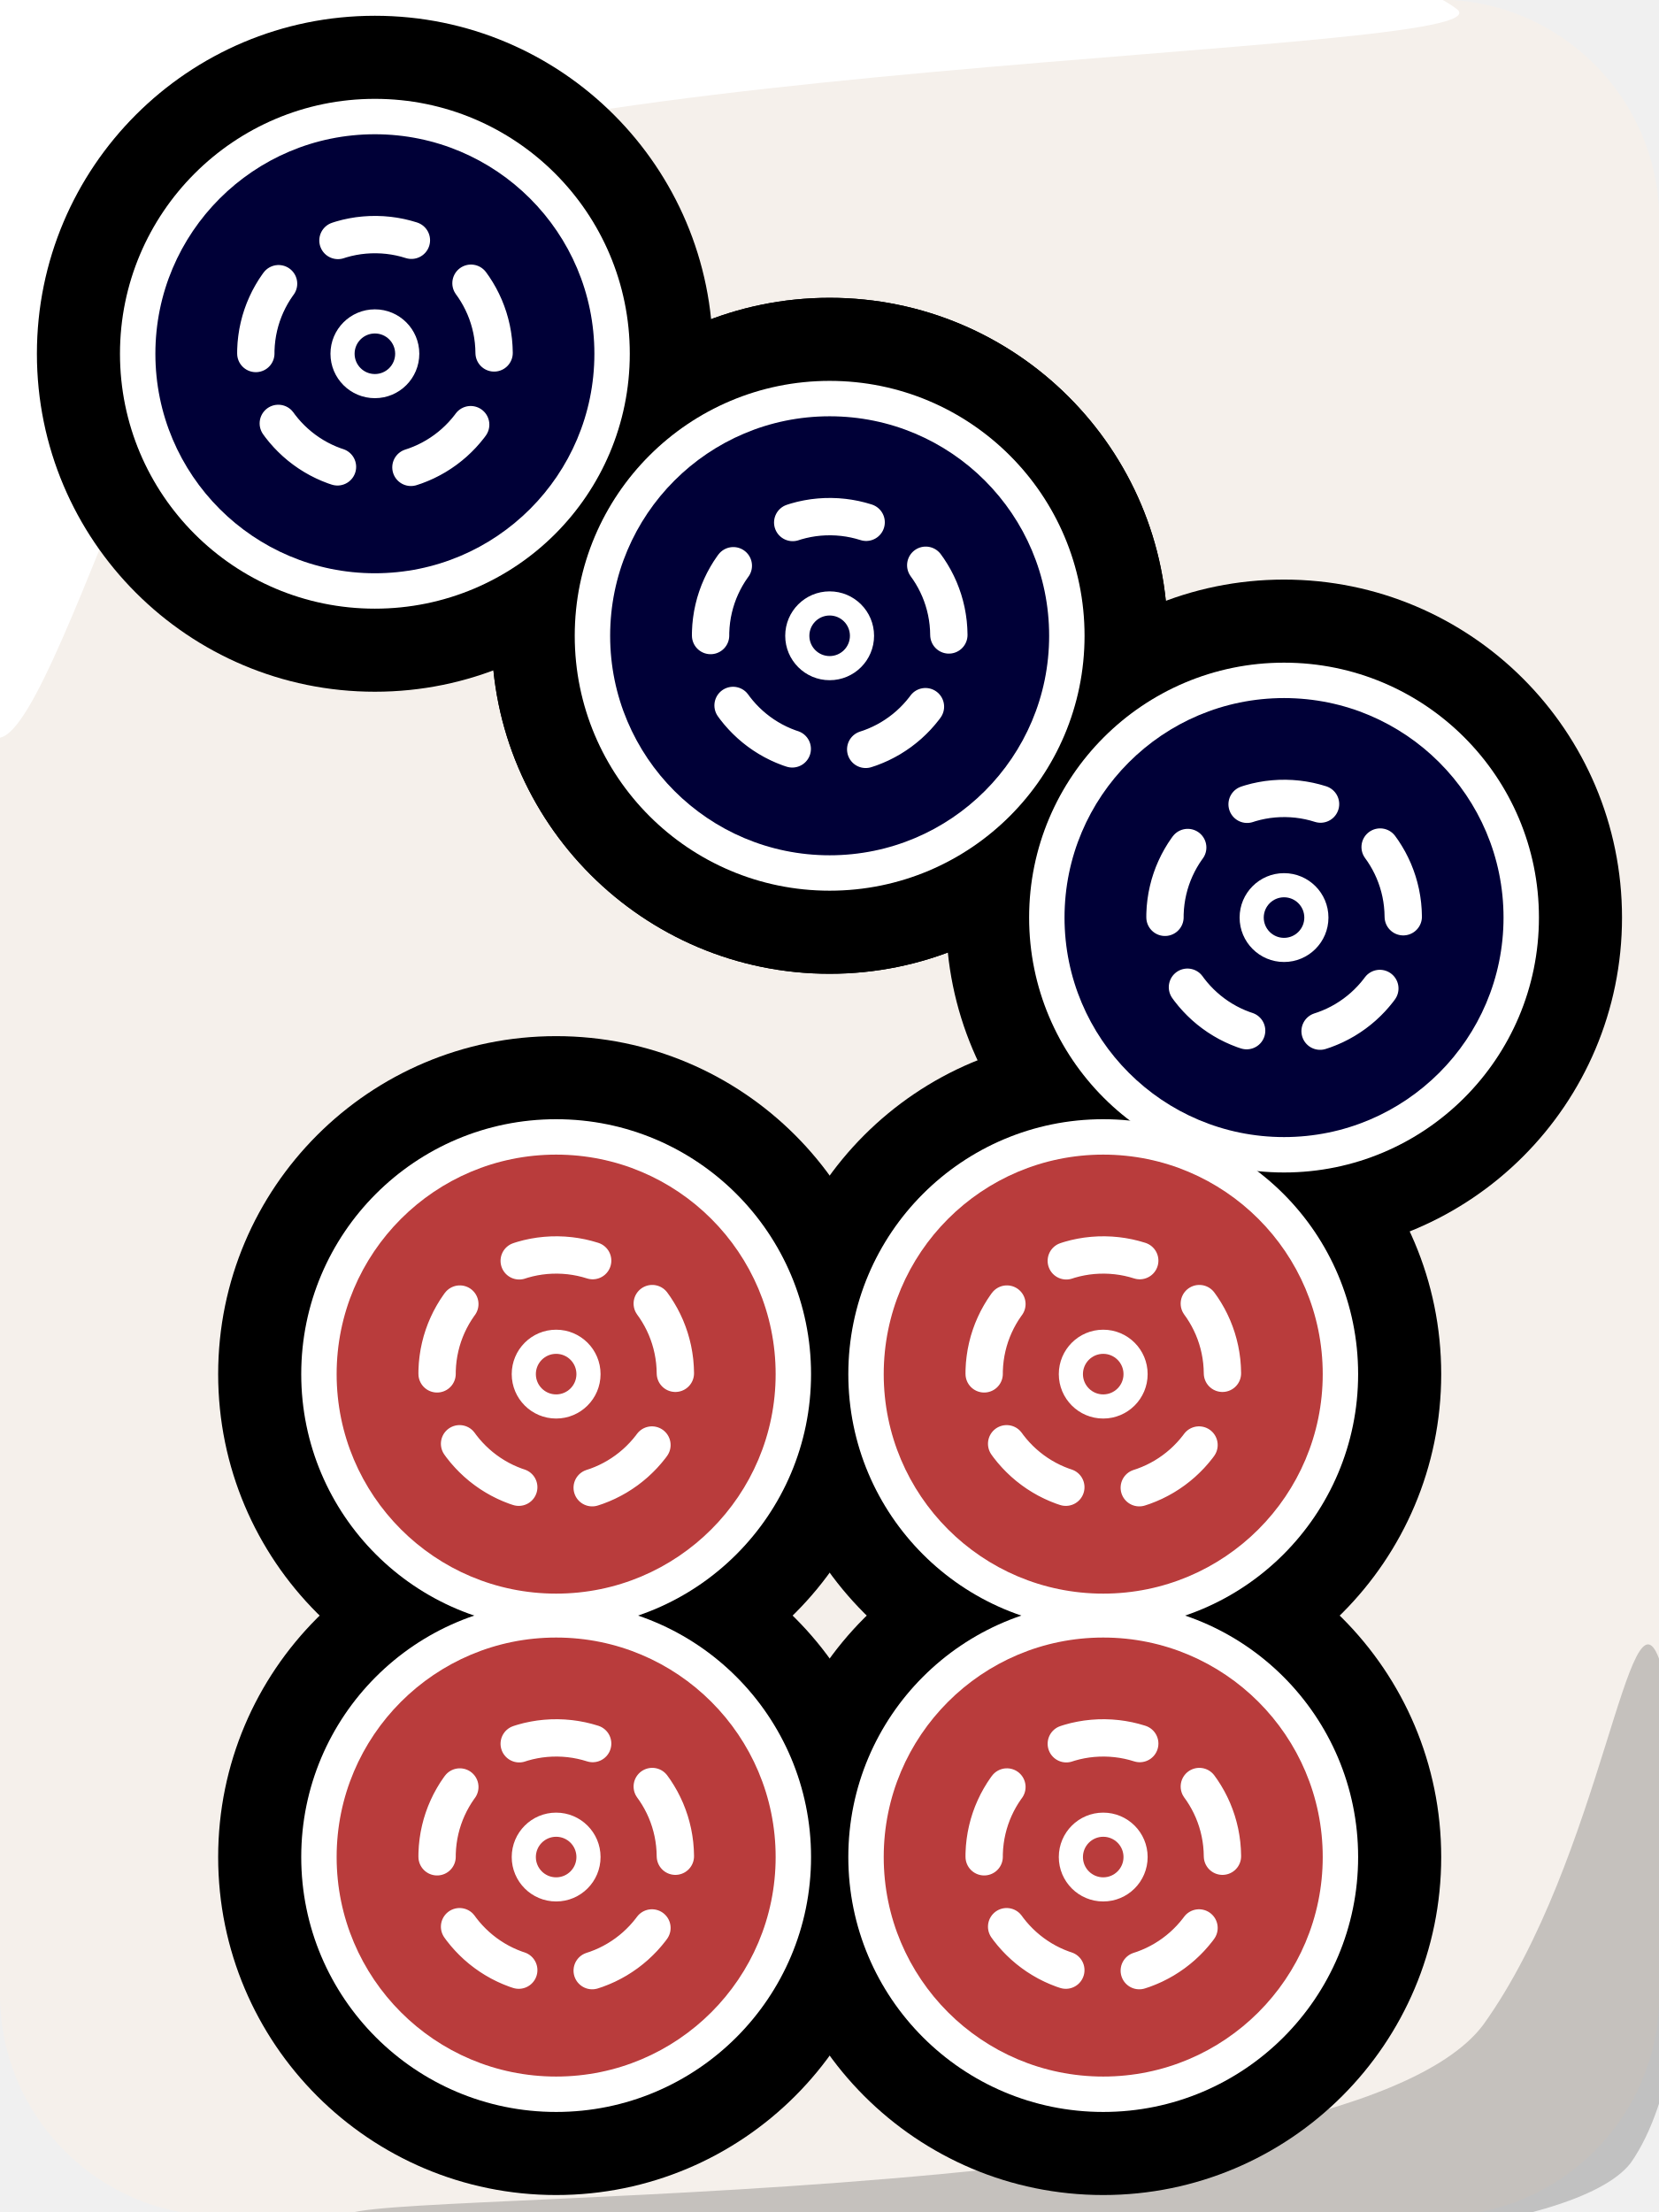
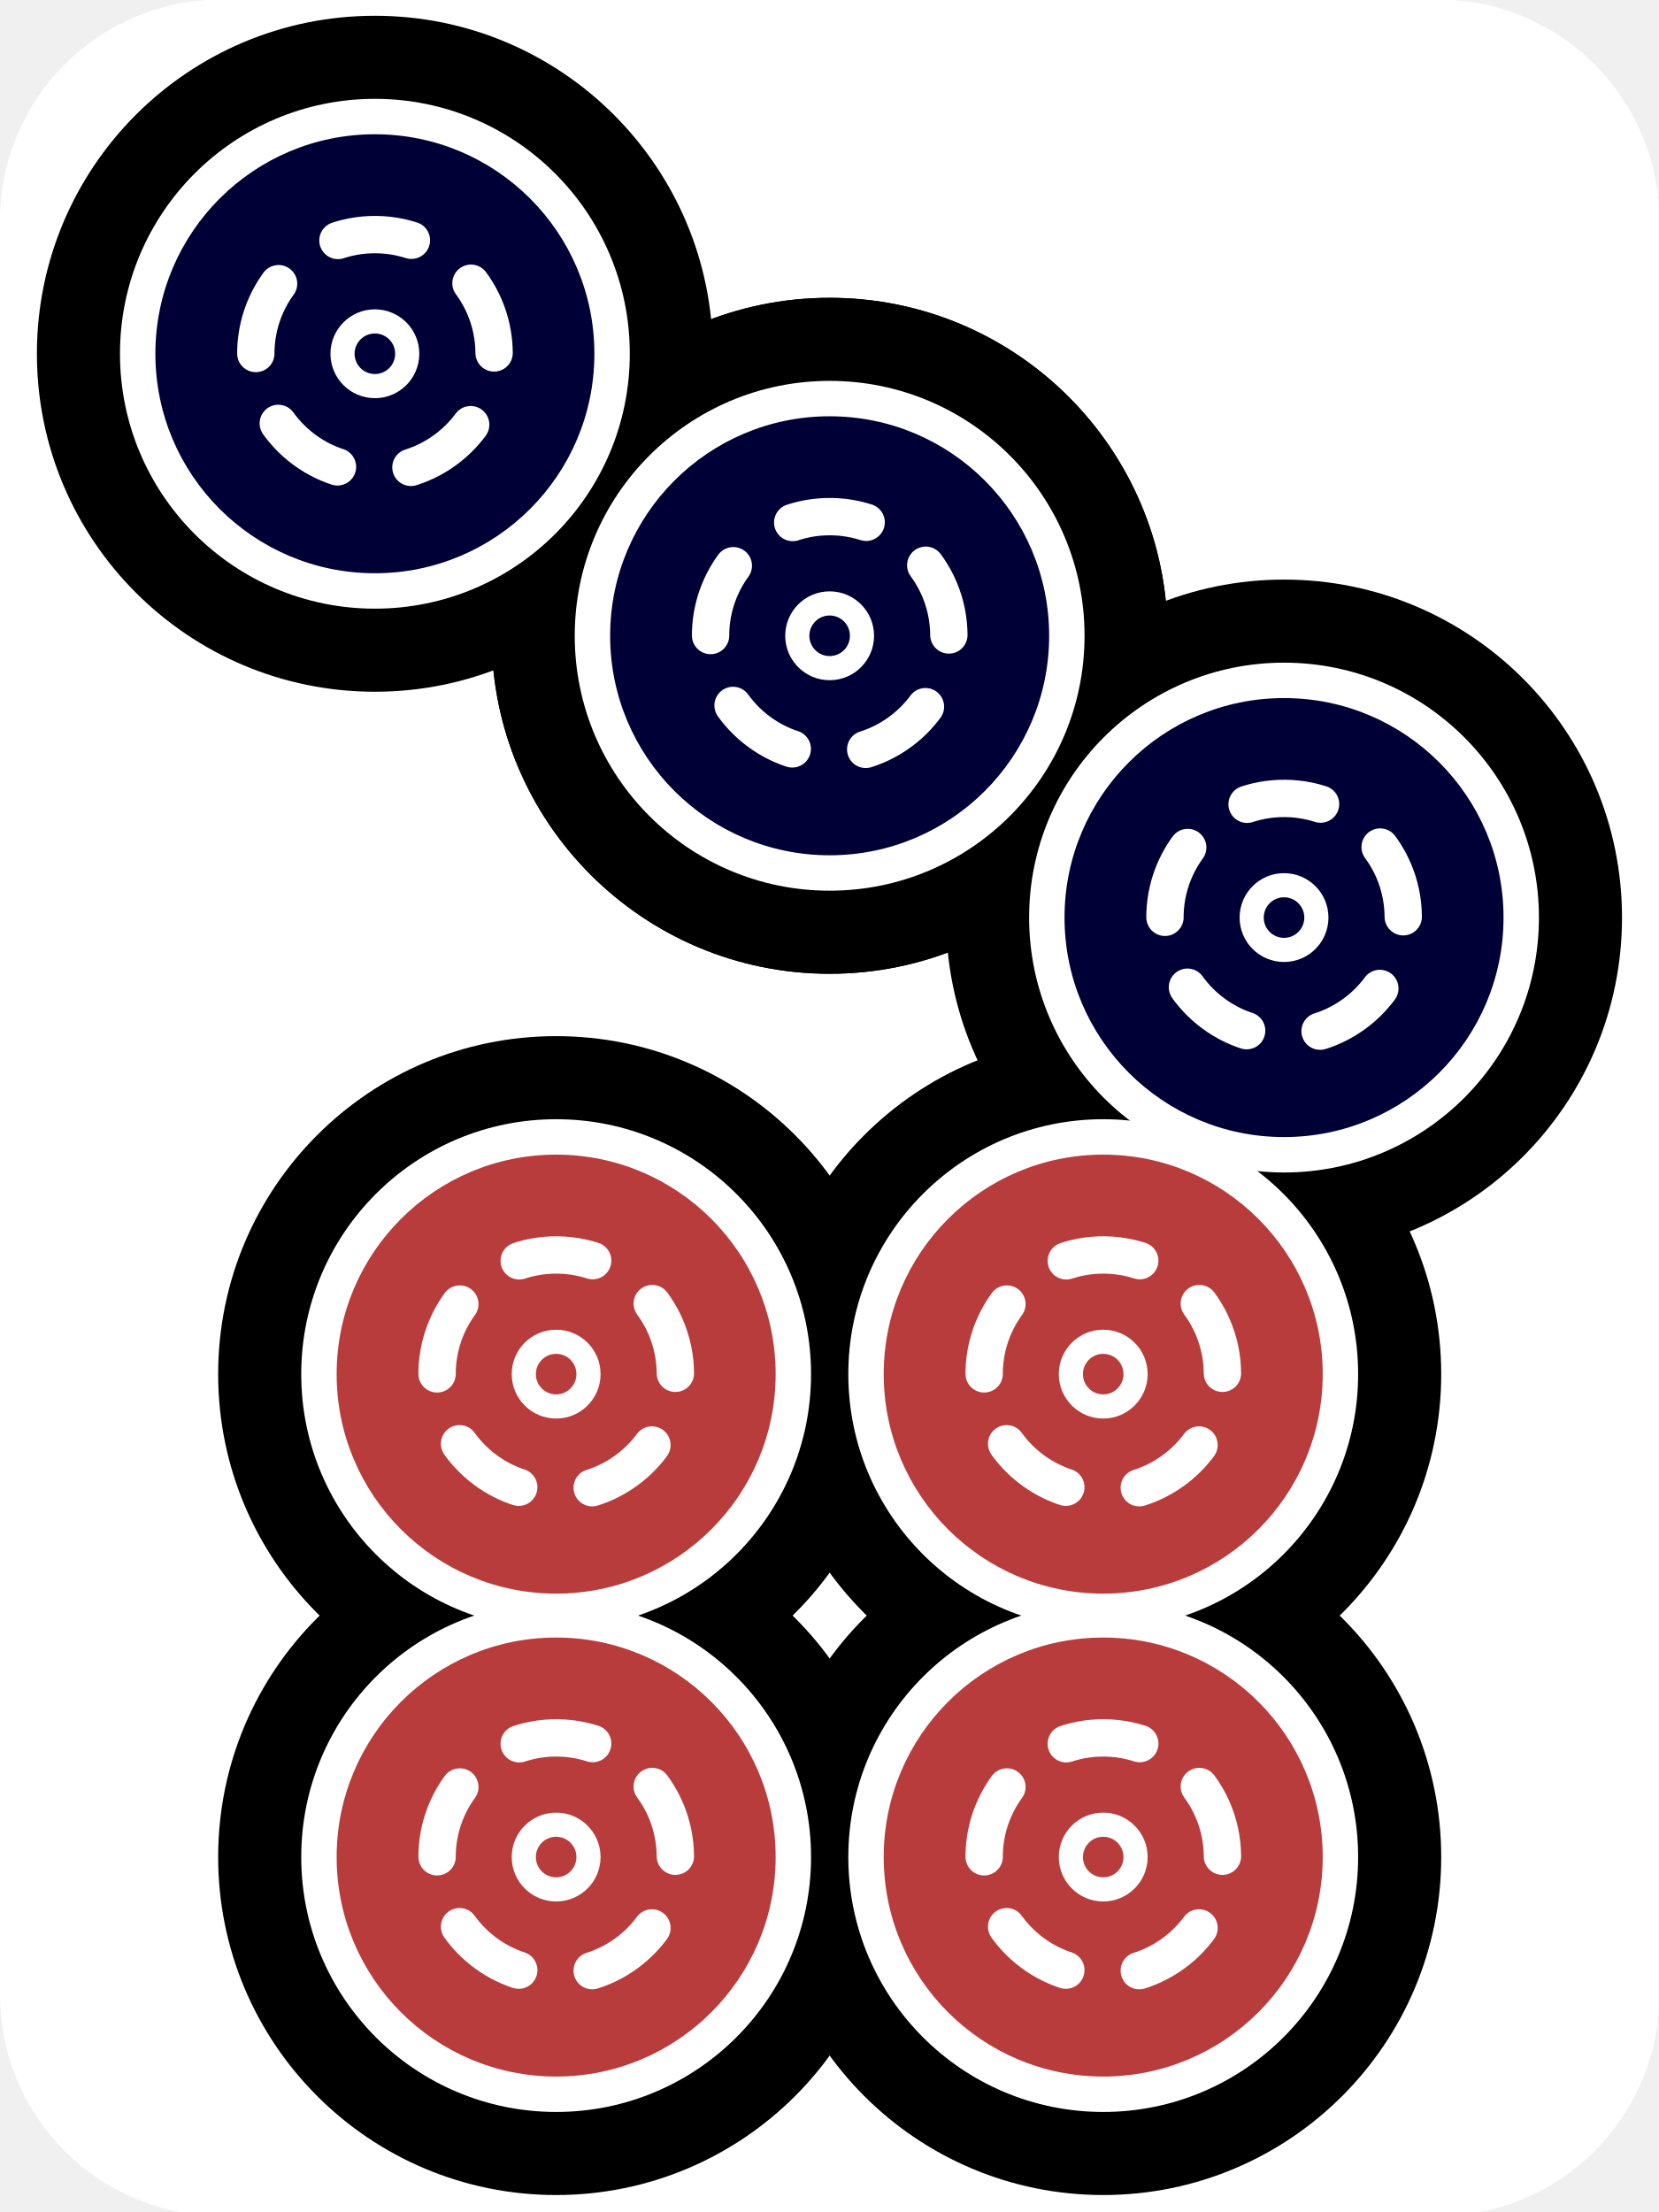
<svg xmlns="http://www.w3.org/2000/svg" width="300" height="400">
-   <g transform="translate(0 -652.362)">
-     <rect width="300.059" height="400.778" y="652.284" ry="40" style="opacity:1;fill:#f5f0eb;fill-opacity:1;fill-rule:nonzero;stroke:none;stroke-width:10;stroke-linecap:butt;stroke-linejoin:round;stroke-miterlimit:4;stroke-dasharray:none;stroke-dashoffset:0;stroke-opacity:1" />
-     <path d="M-4.769 775.071c-4.881-33.076-12.077-100.834 3.49-123.007 20.277-26.12 234.78-20.433 264.593 1.846 12.9 8.739-192.964 9.211-216.215 37.835C24.391 719.112.651 818.187-4.769 775.07Z" mask="url(#b)" style="fill:#fff;fill-opacity:1;fill-rule:evenodd;stroke:none;stroke-width:1px;stroke-linecap:butt;stroke-linejoin:miter;stroke-opacity:1;filter:url(#a)" />
-     <path d="M151.736 1025.018c-3.327-9.314-10.249-68.454 5.318-90.627 20.277-26.12 219.436-16.458 231.555-9.932 11.074 5.317-178.604.06-204.851 34.867-21.594 30-26.501 82.178-32.022 65.692z" mask="url(#c)" style="fill:#000;fill-opacity:.196;fill-rule:evenodd;stroke:none;stroke-width:1px;stroke-linecap:butt;stroke-linejoin:miter;stroke-opacity:1;filter:url(#a)" transform="rotate(180 225.969 988.943)" />
-   </g>
+   <rect width="300.059" height="400.778" y="652.284" ry="40" style="opacity:1;fill:#fff;fill-opacity:1;fill-rule:nonzero;stroke:none;stroke-width:10;stroke-linecap:butt;stroke-linejoin:round;stroke-miterlimit:4;stroke-dasharray:none;stroke-dashoffset:0;stroke-opacity:1" transform="translate(0 -652.362)" />
  <g transform="translate(0 -3662.137)">
    <circle cx="100.568" cy="3997.95" r="61.118" style="opacity:1;fill:#000;fill-opacity:1;fill-rule:nonzero;stroke:none;stroke-width:8;stroke-linecap:round;stroke-linejoin:round;stroke-miterlimit:4;stroke-dasharray:none;stroke-dashoffset:0;stroke-opacity:1" />
    <circle cx="199.498" cy="3997.95" r="61.118" style="opacity:1;fill:#000;fill-opacity:1;fill-rule:nonzero;stroke:none;stroke-width:8;stroke-linecap:round;stroke-linejoin:round;stroke-miterlimit:4;stroke-dasharray:none;stroke-dashoffset:0;stroke-opacity:1" />
    <circle cx="199.498" cy="3910.622" r="61.118" style="opacity:1;fill:#000;fill-opacity:1;fill-rule:nonzero;stroke:none;stroke-width:8;stroke-linecap:round;stroke-linejoin:round;stroke-miterlimit:4;stroke-dasharray:none;stroke-dashoffset:0;stroke-opacity:1" />
    <circle cx="232.193" cy="3828.063" r="61.118" style="opacity:1;fill:#000;fill-opacity:1;fill-rule:nonzero;stroke:none;stroke-width:8;stroke-linecap:round;stroke-linejoin:round;stroke-miterlimit:4;stroke-dasharray:none;stroke-dashoffset:0;stroke-opacity:1" />
    <g transform="matrix(1.02274 0 0 1.02274 360.684 3280.58)">
      <circle cx="-205.976" cy="485.489" r="59.759" style="opacity:1;fill:#000;fill-opacity:1;fill-rule:nonzero;stroke:none;stroke-width:8;stroke-linecap:round;stroke-linejoin:round;stroke-miterlimit:4;stroke-dasharray:none;stroke-dashoffset:0;stroke-opacity:1" />
      <circle cx="-205.976" cy="485.489" r="45.07" style="opacity:1;fill:#fff;fill-opacity:1;fill-rule:nonzero;stroke:none;stroke-width:8;stroke-linecap:round;stroke-linejoin:round;stroke-miterlimit:4;stroke-dasharray:none;stroke-dashoffset:0;stroke-opacity:1" />
      <circle cx="-205.976" cy="485.489" r="38.811" style="opacity:1;fill:#000037;fill-opacity:1;fill-rule:nonzero;stroke:none;stroke-width:8;stroke-linecap:round;stroke-linejoin:round;stroke-miterlimit:4;stroke-dasharray:none;stroke-dashoffset:0;stroke-opacity:1" />
      <path d="M-188.246-484.058a21.069 21.069 0 0 1-20.673 21.065 21.069 21.069 0 0 1-21.45-20.273 21.069 21.069 0 0 1 19.866-21.827 21.069 21.069 0 0 1 22.197 19.452" style="opacity:1;fill:none;fill-opacity:.297;fill-rule:nonzero;stroke:#fff;stroke-width:6.6;stroke-linecap:round;stroke-linejoin:round;stroke-miterlimit:4;stroke-dasharray:13.201,13.201;stroke-dashoffset:0;stroke-opacity:1" transform="scale(1 -1) rotate(.395)" />
      <circle cx="-205.976" cy="485.489" r="7.853" style="opacity:1;fill:#fff;fill-opacity:1;fill-rule:nonzero;stroke:none;stroke-width:8;stroke-linecap:round;stroke-linejoin:round;stroke-miterlimit:4;stroke-dasharray:none;stroke-dashoffset:0;stroke-opacity:1" />
      <circle cx="-205.976" cy="485.489" r="3.586" style="opacity:1;fill:#000037;fill-opacity:1;fill-rule:nonzero;stroke:none;stroke-width:8;stroke-linecap:round;stroke-linejoin:round;stroke-miterlimit:4;stroke-dasharray:none;stroke-dashoffset:0;stroke-opacity:1" />
    </g>
    <circle cx="150.026" cy="3777.107" r="61.118" style="opacity:1;fill:#000;fill-opacity:1;fill-rule:nonzero;stroke:none;stroke-width:8;stroke-linecap:round;stroke-linejoin:round;stroke-miterlimit:4;stroke-dasharray:none;stroke-dashoffset:0;stroke-opacity:1" />
    <circle cx="100.568" cy="3910.622" r="61.118" style="opacity:1;fill:#000;fill-opacity:1;fill-rule:nonzero;stroke:none;stroke-width:8;stroke-linecap:round;stroke-linejoin:round;stroke-miterlimit:4;stroke-dasharray:none;stroke-dashoffset:0;stroke-opacity:1" />
    <circle cx="100.568" cy="3910.622" r="46.095" style="opacity:1;fill:#fff;fill-opacity:1;fill-rule:nonzero;stroke:none;stroke-width:8;stroke-linecap:round;stroke-linejoin:round;stroke-miterlimit:4;stroke-dasharray:none;stroke-dashoffset:0;stroke-opacity:1" />
    <circle cx="100.568" cy="3910.622" r="39.693" style="opacity:1;fill:#b93c3c;fill-opacity:1;fill-rule:nonzero;stroke:none;stroke-width:8;stroke-linecap:round;stroke-linejoin:round;stroke-miterlimit:4;stroke-dasharray:none;stroke-dashoffset:0;stroke-opacity:1" />
    <path d="M95.166-3911.222a21.548 21.548 0 0 1-21.142 21.544 21.548 21.548 0 0 1-21.938-20.734 21.548 21.548 0 0 1 20.318-22.324 21.548 21.548 0 0 1 22.701 19.895" style="opacity:1;fill:none;fill-opacity:.297;fill-rule:nonzero;stroke:#fff;stroke-width:6.75;stroke-linecap:round;stroke-linejoin:round;stroke-miterlimit:4;stroke-dasharray:13.501,13.501;stroke-dashoffset:0;stroke-opacity:1" transform="scale(1 -1) rotate(.395)" />
    <circle cx="100.568" cy="3910.622" r="8.032" style="opacity:1;fill:#fff;fill-opacity:1;fill-rule:nonzero;stroke:none;stroke-width:8;stroke-linecap:round;stroke-linejoin:round;stroke-miterlimit:4;stroke-dasharray:none;stroke-dashoffset:0;stroke-opacity:1" />
    <circle cx="100.568" cy="3910.622" r="3.668" style="opacity:1;fill:#b93c3c;fill-opacity:1;fill-rule:nonzero;stroke:none;stroke-width:8;stroke-linecap:round;stroke-linejoin:round;stroke-miterlimit:4;stroke-dasharray:none;stroke-dashoffset:0;stroke-opacity:1" />
    <circle cx="67.791" cy="3726.107" r="61.118" style="opacity:1;fill:#000;fill-opacity:1;fill-rule:nonzero;stroke:none;stroke-width:8;stroke-linecap:round;stroke-linejoin:round;stroke-miterlimit:4;stroke-dasharray:none;stroke-dashoffset:0;stroke-opacity:1" />
    <circle cx="67.791" cy="3726.107" r="46.095" style="opacity:1;fill:#fff;fill-opacity:1;fill-rule:nonzero;stroke:none;stroke-width:8;stroke-linecap:round;stroke-linejoin:round;stroke-miterlimit:4;stroke-dasharray:none;stroke-dashoffset:0;stroke-opacity:1" />
    <circle cx="67.791" cy="3726.107" r="39.693" style="opacity:1;fill:#000037;fill-opacity:1;fill-rule:nonzero;stroke:none;stroke-width:8;stroke-linecap:round;stroke-linejoin:round;stroke-miterlimit:4;stroke-dasharray:none;stroke-dashoffset:0;stroke-opacity:1" />
    <path d="M63.661-3726.485a21.548 21.548 0 0 1-21.143 21.544 21.548 21.548 0 0 1-21.937-20.734A21.548 21.548 0 0 1 40.899-3748a21.548 21.548 0 0 1 22.701 19.895" style="opacity:1;fill:none;fill-opacity:.297;fill-rule:nonzero;stroke:#fff;stroke-width:6.75;stroke-linecap:round;stroke-linejoin:round;stroke-miterlimit:4;stroke-dasharray:13.501,13.501;stroke-dashoffset:0;stroke-opacity:1" transform="scale(1 -1) rotate(.395)" />
    <circle cx="67.791" cy="3726.107" r="8.032" style="opacity:1;fill:#fff;fill-opacity:1;fill-rule:nonzero;stroke:none;stroke-width:8;stroke-linecap:round;stroke-linejoin:round;stroke-miterlimit:4;stroke-dasharray:none;stroke-dashoffset:0;stroke-opacity:1" />
    <circle cx="67.791" cy="3726.107" r="3.668" style="opacity:1;fill:#000037;fill-opacity:1;fill-rule:nonzero;stroke:none;stroke-width:8;stroke-linecap:round;stroke-linejoin:round;stroke-miterlimit:4;stroke-dasharray:none;stroke-dashoffset:0;stroke-opacity:1" />
    <circle cx="150.026" cy="3777.107" r="46.095" style="opacity:1;fill:#fff;fill-opacity:1;fill-rule:nonzero;stroke:none;stroke-width:8;stroke-linecap:round;stroke-linejoin:round;stroke-miterlimit:4;stroke-dasharray:none;stroke-dashoffset:0;stroke-opacity:1" />
    <circle cx="150.026" cy="3777.107" r="39.693" style="opacity:1;fill:#000037;fill-opacity:1;fill-rule:nonzero;stroke:none;stroke-width:8;stroke-linecap:round;stroke-linejoin:round;stroke-miterlimit:4;stroke-dasharray:none;stroke-dashoffset:0;stroke-opacity:1" />
    <path d="M145.542-3778.05a21.548 21.548 0 0 1-21.142 21.543 21.548 21.548 0 0 1-21.938-20.734 21.548 21.548 0 0 1 20.318-22.323 21.548 21.548 0 0 1 22.701 19.894" style="opacity:1;fill:none;fill-opacity:.297;fill-rule:nonzero;stroke:#fff;stroke-width:6.75;stroke-linecap:round;stroke-linejoin:round;stroke-miterlimit:4;stroke-dasharray:13.501,13.501;stroke-dashoffset:0;stroke-opacity:1" transform="scale(1 -1) rotate(.395)" />
    <circle cx="150.026" cy="3777.107" r="8.032" style="opacity:1;fill:#fff;fill-opacity:1;fill-rule:nonzero;stroke:none;stroke-width:8;stroke-linecap:round;stroke-linejoin:round;stroke-miterlimit:4;stroke-dasharray:none;stroke-dashoffset:0;stroke-opacity:1" />
    <circle cx="150.026" cy="3777.107" r="3.668" style="opacity:1;fill:#000037;fill-opacity:1;fill-rule:nonzero;stroke:none;stroke-width:8;stroke-linecap:round;stroke-linejoin:round;stroke-miterlimit:4;stroke-dasharray:none;stroke-dashoffset:0;stroke-opacity:1" />
    <circle cx="232.193" cy="3828.063" r="46.095" style="opacity:1;fill:#fff;fill-opacity:1;fill-rule:nonzero;stroke:none;stroke-width:8;stroke-linecap:round;stroke-linejoin:round;stroke-miterlimit:4;stroke-dasharray:none;stroke-dashoffset:0;stroke-opacity:1" />
    <circle cx="232.193" cy="3828.063" r="39.693" style="opacity:1;fill:#000037;fill-opacity:1;fill-rule:nonzero;stroke:none;stroke-width:8;stroke-linecap:round;stroke-linejoin:round;stroke-miterlimit:4;stroke-dasharray:none;stroke-dashoffset:0;stroke-opacity:1" />
    <path d="M227.357-3829.572a21.548 21.548 0 0 1-21.143 21.544 21.548 21.548 0 0 1-21.937-20.734 21.548 21.548 0 0 1 20.317-22.323 21.548 21.548 0 0 1 22.702 19.894" style="opacity:1;fill:none;fill-opacity:.297;fill-rule:nonzero;stroke:#fff;stroke-width:6.75;stroke-linecap:round;stroke-linejoin:round;stroke-miterlimit:4;stroke-dasharray:13.501,13.501;stroke-dashoffset:0;stroke-opacity:1" transform="scale(1 -1) rotate(.395)" />
    <circle cx="232.193" cy="3828.063" r="8.032" style="opacity:1;fill:#fff;fill-opacity:1;fill-rule:nonzero;stroke:none;stroke-width:8;stroke-linecap:round;stroke-linejoin:round;stroke-miterlimit:4;stroke-dasharray:none;stroke-dashoffset:0;stroke-opacity:1" />
    <circle cx="232.193" cy="3828.063" r="3.668" style="opacity:1;fill:#000037;fill-opacity:1;fill-rule:nonzero;stroke:none;stroke-width:8;stroke-linecap:round;stroke-linejoin:round;stroke-miterlimit:4;stroke-dasharray:none;stroke-dashoffset:0;stroke-opacity:1" />
    <circle cx="199.498" cy="3910.622" r="46.095" style="opacity:1;fill:#fff;fill-opacity:1;fill-rule:nonzero;stroke:none;stroke-width:8;stroke-linecap:round;stroke-linejoin:round;stroke-miterlimit:4;stroke-dasharray:none;stroke-dashoffset:0;stroke-opacity:1" />
    <circle cx="199.498" cy="3910.622" r="39.693" style="opacity:1;fill:#b93c3c;fill-opacity:1;fill-rule:nonzero;stroke:none;stroke-width:8;stroke-linecap:round;stroke-linejoin:round;stroke-miterlimit:4;stroke-dasharray:none;stroke-dashoffset:0;stroke-opacity:1" />
    <path d="M194.093-3911.904a21.548 21.548 0 0 1-21.142 21.544 21.548 21.548 0 0 1-21.938-20.734 21.548 21.548 0 0 1 20.318-22.324 21.548 21.548 0 0 1 22.701 19.895" style="opacity:1;fill:none;fill-opacity:.297;fill-rule:nonzero;stroke:#fff;stroke-width:6.75;stroke-linecap:round;stroke-linejoin:round;stroke-miterlimit:4;stroke-dasharray:13.501,13.501;stroke-dashoffset:0;stroke-opacity:1" transform="scale(1 -1) rotate(.395)" />
    <circle cx="199.498" cy="3910.622" r="8.032" style="opacity:1;fill:#fff;fill-opacity:1;fill-rule:nonzero;stroke:none;stroke-width:8;stroke-linecap:round;stroke-linejoin:round;stroke-miterlimit:4;stroke-dasharray:none;stroke-dashoffset:0;stroke-opacity:1" />
    <circle cx="199.498" cy="3910.622" r="3.668" style="opacity:1;fill:#b93c3c;fill-opacity:1;fill-rule:nonzero;stroke:none;stroke-width:8;stroke-linecap:round;stroke-linejoin:round;stroke-miterlimit:4;stroke-dasharray:none;stroke-dashoffset:0;stroke-opacity:1" />
    <circle cx="100.568" cy="3997.95" r="46.095" style="opacity:1;fill:#fff;fill-opacity:1;fill-rule:nonzero;stroke:none;stroke-width:8;stroke-linecap:round;stroke-linejoin:round;stroke-miterlimit:4;stroke-dasharray:none;stroke-dashoffset:0;stroke-opacity:1" />
    <circle cx="100.568" cy="3997.95" r="39.693" style="opacity:1;fill:#b93c3c;fill-opacity:1;fill-rule:nonzero;stroke:none;stroke-width:8;stroke-linecap:round;stroke-linejoin:round;stroke-miterlimit:4;stroke-dasharray:none;stroke-dashoffset:0;stroke-opacity:1" />
    <path d="M94.564-3998.548a21.548 21.548 0 0 1-21.142 21.544 21.548 21.548 0 0 1-21.938-20.734 21.548 21.548 0 0 1 20.318-22.323 21.548 21.548 0 0 1 22.701 19.894" style="opacity:1;fill:none;fill-opacity:.297;fill-rule:nonzero;stroke:#fff;stroke-width:6.75;stroke-linecap:round;stroke-linejoin:round;stroke-miterlimit:4;stroke-dasharray:13.501,13.501;stroke-dashoffset:0;stroke-opacity:1" transform="scale(1 -1) rotate(.395)" />
    <circle cx="100.568" cy="3997.95" r="8.032" style="opacity:1;fill:#fff;fill-opacity:1;fill-rule:nonzero;stroke:none;stroke-width:8;stroke-linecap:round;stroke-linejoin:round;stroke-miterlimit:4;stroke-dasharray:none;stroke-dashoffset:0;stroke-opacity:1" />
    <circle cx="100.568" cy="3997.95" r="3.668" style="opacity:1;fill:#b93c3c;fill-opacity:1;fill-rule:nonzero;stroke:none;stroke-width:8;stroke-linecap:round;stroke-linejoin:round;stroke-miterlimit:4;stroke-dasharray:none;stroke-dashoffset:0;stroke-opacity:1" />
    <circle cx="199.498" cy="3997.95" r="46.095" style="opacity:1;fill:#fff;fill-opacity:1;fill-rule:nonzero;stroke:none;stroke-width:8;stroke-linecap:round;stroke-linejoin:round;stroke-miterlimit:4;stroke-dasharray:none;stroke-dashoffset:0;stroke-opacity:1" />
    <circle cx="199.498" cy="3997.95" r="39.693" style="opacity:1;fill:#b93c3c;fill-opacity:1;fill-rule:nonzero;stroke:none;stroke-width:8;stroke-linecap:round;stroke-linejoin:round;stroke-miterlimit:4;stroke-dasharray:none;stroke-dashoffset:0;stroke-opacity:1" />
    <path d="M193.492-3999.23a21.548 21.548 0 0 1-21.143 21.544 21.548 21.548 0 0 1-21.938-20.734 21.548 21.548 0 0 1 20.318-22.323 21.548 21.548 0 0 1 22.702 19.894" style="opacity:1;fill:none;fill-opacity:.297;fill-rule:nonzero;stroke:#fff;stroke-width:6.75;stroke-linecap:round;stroke-linejoin:round;stroke-miterlimit:4;stroke-dasharray:13.501,13.501;stroke-dashoffset:0;stroke-opacity:1" transform="scale(1 -1) rotate(.395)" />
    <circle cx="199.498" cy="3997.95" r="8.032" style="opacity:1;fill:#fff;fill-opacity:1;fill-rule:nonzero;stroke:none;stroke-width:8;stroke-linecap:round;stroke-linejoin:round;stroke-miterlimit:4;stroke-dasharray:none;stroke-dashoffset:0;stroke-opacity:1" />
    <circle cx="199.498" cy="3997.95" r="3.668" style="opacity:1;fill:#b93c3c;fill-opacity:1;fill-rule:nonzero;stroke:none;stroke-width:8;stroke-linecap:round;stroke-linejoin:round;stroke-miterlimit:4;stroke-dasharray:none;stroke-dashoffset:0;stroke-opacity:1" />
  </g>
</svg>
